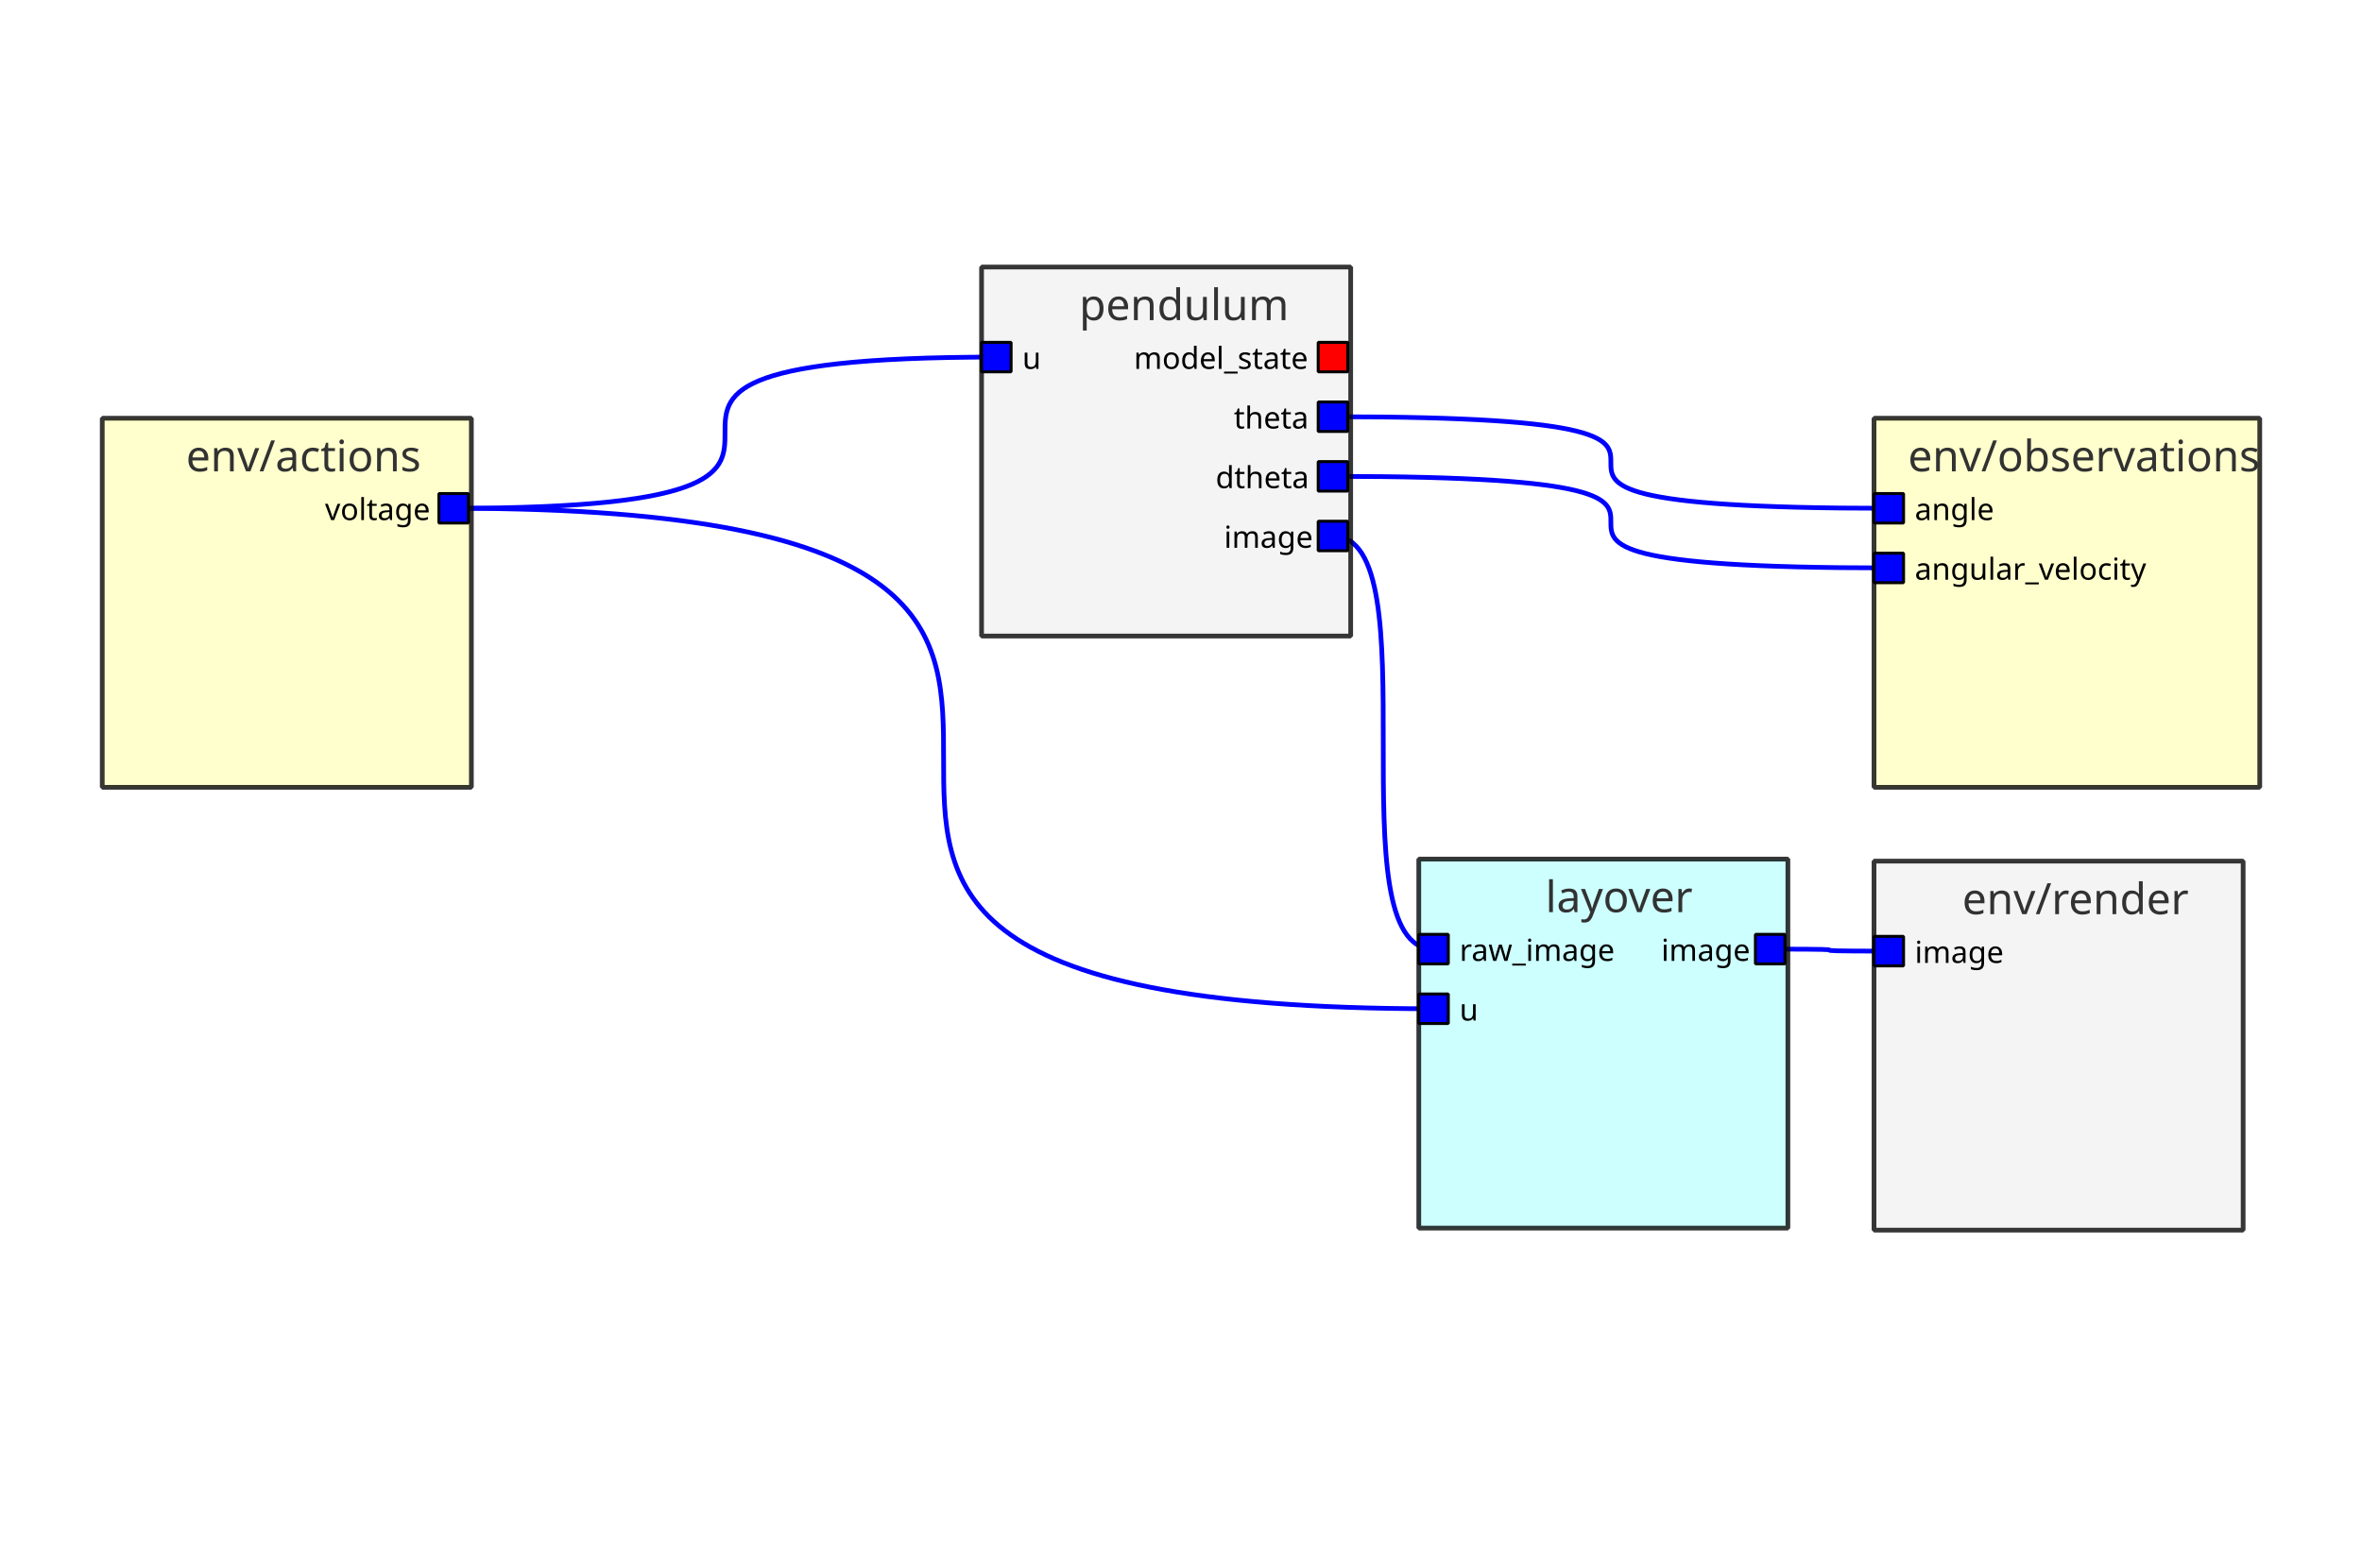
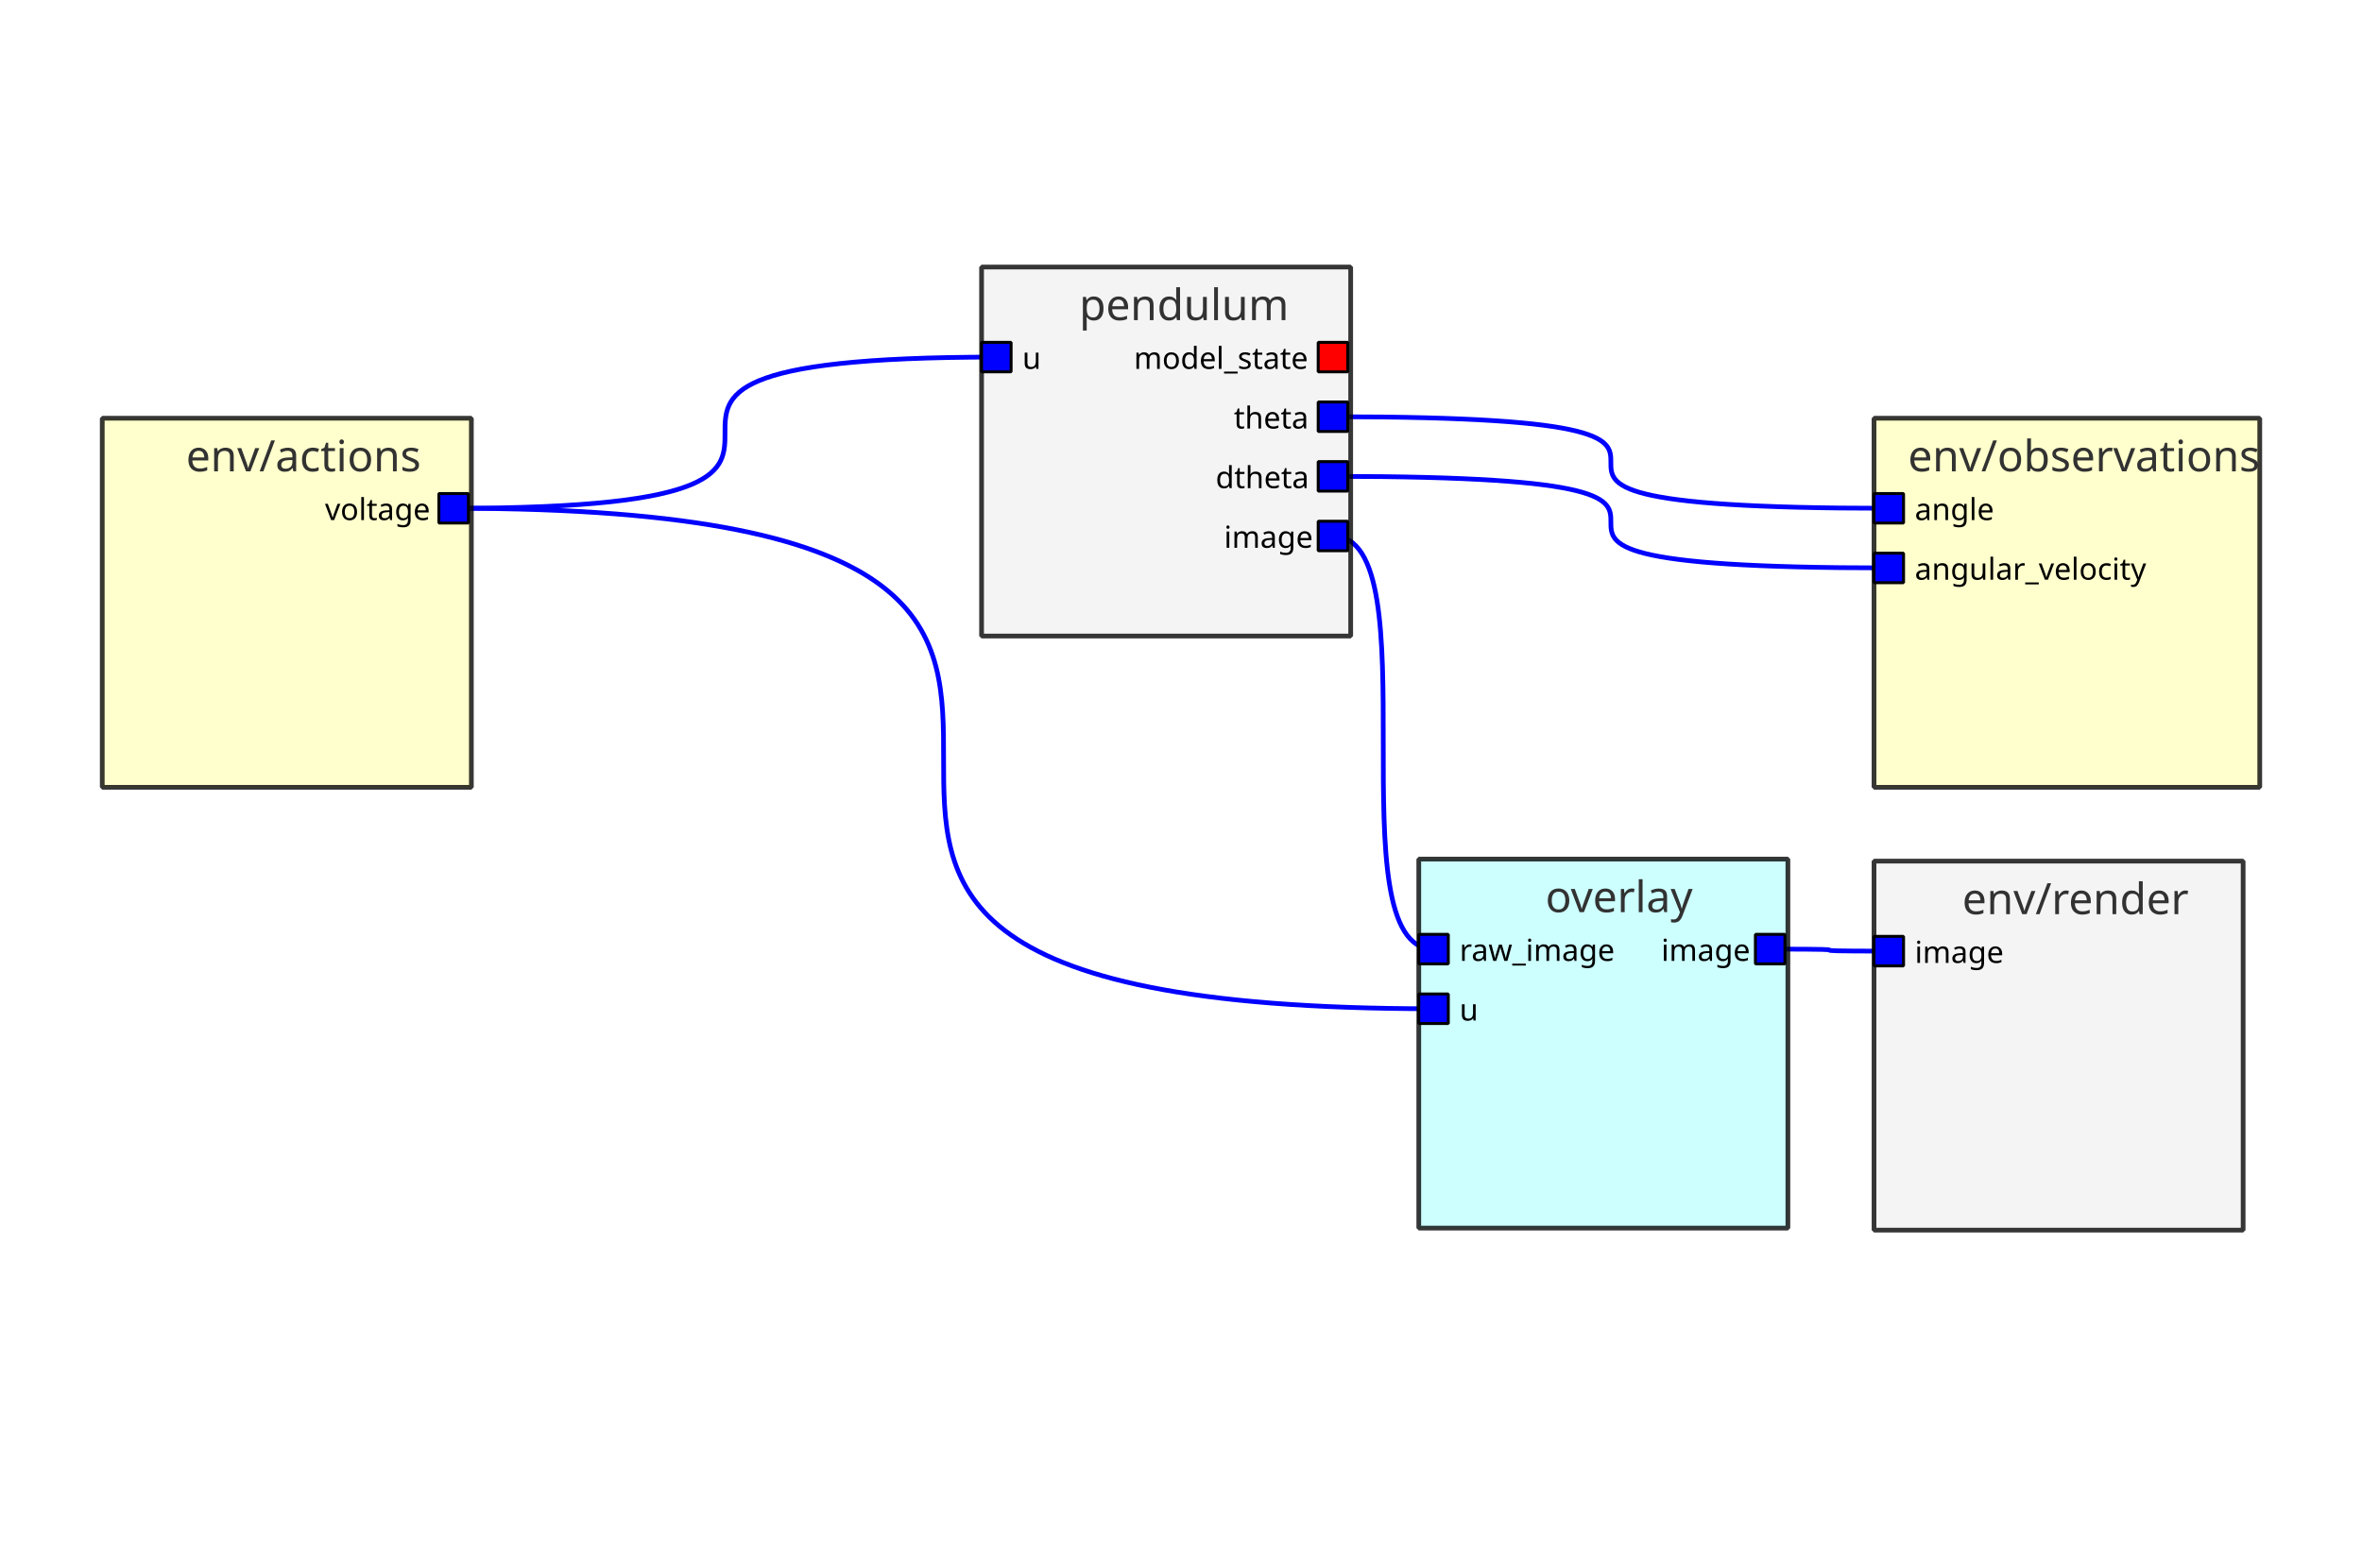
<svg xmlns="http://www.w3.org/2000/svg" version="1.2" baseProfile="tiny" viewBox="0 0 1000 664">
  <style>
    image {
        image-rendering: crisp-edges;
        image-rendering: -moz-crisp-edges;
        image-rendering: pixelated;
    }
</style>
  <rect width="100%" height="100%" style="fill:rgba(255, 255, 255, 1)" />
  <defs>
</defs>
  <g fill="none" stroke="black" stroke-width="1" fill-rule="evenodd" stroke-linecap="square" stroke-linejoin="bevel" id="RxViewBox_1">
    <g fill="none" stroke="none" font-family="Ubuntu" font-size="14.667" font-weight="400" font-style="normal">
      <path vector-effect="non-scaling-stroke" fill-rule="evenodd" d="M0.0,0.0 L1000.0,0.0 L1000.0,664.0 L0.0,664.0 L0.0,0.0 " />
    </g>
    <clipPath id="RxViewBox_1_clip">
      <path vector-effect="none" fill-rule="evenodd" d="M0.0,0.0 L1000.0,0.0 L1000.0,664.0 L0.0,664.0 L0.0,0.0 " stroke-width="1.0" />
    </clipPath>
    <g clip-path="url(#RxViewBox_1_clip)">
      <g fill="none" stroke="black" stroke-width="1" fill-rule="evenodd" stroke-linecap="square" stroke-linejoin="bevel" id="ChildGroup_1">
        <g fill="none" stroke="black" stroke-width="1" fill-rule="evenodd" stroke-linecap="square" stroke-linejoin="bevel" id="ConnectionItem_1">
          <g fill="none" stroke="#0000ff" stroke-opacity="1" stroke-width="2" stroke-linecap="square" stroke-linejoin="bevel" font-family="Ubuntu" font-size="14.667" font-weight="400" font-style="normal">
            <path vector-effect="non-scaling-stroke" fill-rule="evenodd" d="M192.062,215.243 C421.819,215.243 192.062,151.215 421.819,151.215 " />
          </g>
        </g>
        <g fill="none" stroke="black" stroke-width="1" fill-rule="evenodd" stroke-linecap="square" stroke-linejoin="bevel" id="ConnectionItem_2">
          <g fill="none" stroke="#0000ff" stroke-opacity="1" stroke-width="2" stroke-linecap="square" stroke-linejoin="bevel" font-family="Ubuntu" font-size="14.667" font-weight="400" font-style="normal">
            <path vector-effect="non-scaling-stroke" fill-rule="evenodd" d="M564.341,176.47 C799.659,176.47 564.341,215.243 799.659,215.243 " />
          </g>
        </g>
        <g fill="none" stroke="black" stroke-width="1" fill-rule="evenodd" stroke-linecap="square" stroke-linejoin="bevel" id="ConnectionItem_3">
          <g fill="none" stroke="#0000ff" stroke-opacity="1" stroke-width="2" stroke-linecap="square" stroke-linejoin="bevel" font-family="Ubuntu" font-size="14.667" font-weight="400" font-style="normal">
            <path vector-effect="non-scaling-stroke" fill-rule="evenodd" d="M564.341,201.724 C799.659,201.724 564.341,240.497 799.659,240.497 " />
          </g>
        </g>
        <g fill="none" stroke="black" stroke-width="1" fill-rule="evenodd" stroke-linecap="square" stroke-linejoin="bevel" id="ConnectionItem_4">
          <g fill="none" stroke="#0000ff" stroke-opacity="1" stroke-width="2" stroke-linecap="square" stroke-linejoin="bevel" font-family="Ubuntu" font-size="14.667" font-weight="400" font-style="normal">
            <path vector-effect="non-scaling-stroke" fill-rule="evenodd" d="M564.341,226.978 C606.921,226.978 564.341,401.92 606.921,401.92 " />
          </g>
        </g>
        <g fill="none" stroke="black" stroke-width="1" fill-rule="evenodd" stroke-linecap="square" stroke-linejoin="bevel" id="ConnectionItem_5">
          <g fill="none" stroke="#0000ff" stroke-opacity="1" stroke-width="2" stroke-linecap="square" stroke-linejoin="bevel" font-family="Ubuntu" font-size="14.667" font-weight="400" font-style="normal">
            <path vector-effect="non-scaling-stroke" fill-rule="evenodd" d="M192.062,215.243 C606.921,215.243 192.062,427.175 606.921,427.175 " />
          </g>
        </g>
        <g fill="none" stroke="black" stroke-width="1" fill-rule="evenodd" stroke-linecap="square" stroke-linejoin="bevel" id="ConnectionItem_6">
          <g fill="none" stroke="#0000ff" stroke-opacity="1" stroke-width="2" stroke-linecap="square" stroke-linejoin="bevel" font-family="Ubuntu" font-size="14.667" font-weight="400" font-style="normal">
            <path vector-effect="non-scaling-stroke" fill-rule="evenodd" d="M749.443,401.92 C799.659,401.92 749.443,402.773 799.659,402.773 " />
          </g>
        </g>
        <g fill="none" stroke="black" stroke-width="1" fill-rule="evenodd" stroke-linecap="square" stroke-linejoin="bevel" id="NodeGraphicsItem_1">
          <g fill="#ffff00" fill-opacity="0.196" stroke="#000000" stroke-opacity="0.784" stroke-width="2" stroke-linecap="square" stroke-linejoin="bevel" transform="matrix(1.2502,0,0,1.2502,43.288,177.112)" font-family="Ubuntu" font-size="14.667" font-weight="400" font-style="normal">
            <rect vector-effect="non-scaling-stroke" x="0" y="0" width="125" height="125" />
          </g>
          <g fill="none" stroke="black" stroke-width="1" fill-rule="evenodd" stroke-linecap="square" stroke-linejoin="bevel" id="TextItem_1">
            <g fill="none" stroke="#323232" stroke-opacity="1" stroke-width="1" stroke-linecap="square" stroke-linejoin="bevel" transform="matrix(1.2502,0,0,1.2502,73.7615,177.112)" font-family="Ubuntu" font-size="14.667" font-weight="400" font-style="normal">
              <text fill="#323232" fill-opacity="1" stroke="none" xml:space="preserve" x="4" y="17.984" font-family="Ubuntu" font-size="14.667" font-weight="400" font-style="normal">env/actions</text>
            </g>
          </g>
          <g fill="none" stroke="black" stroke-width="1" fill-rule="evenodd" stroke-linecap="square" stroke-linejoin="bevel" id="TerminalGraphicsItem_1">
            <g fill="none" stroke="black" stroke-width="1" fill-rule="evenodd" stroke-linecap="square" stroke-linejoin="bevel" id="QGraphicsRectItem_1">
              <g fill="#0000ff" fill-opacity="1" stroke="#000000" stroke-opacity="1" stroke-width="1" stroke-linecap="square" stroke-linejoin="bevel" transform="matrix(1.2502,0,0,1.2502,185.81,208.992)" font-family="Ubuntu" font-size="14.667" font-weight="400" font-style="normal">
                <rect x="0" y="0" width="10" height="10" />
              </g>
            </g>
            <g fill="none" stroke="black" stroke-width="1" fill-rule="evenodd" stroke-linecap="square" stroke-linejoin="bevel" id="TextItem_2">
              <g fill="none" stroke="#000000" stroke-opacity="1" stroke-width="1" stroke-linecap="square" stroke-linejoin="bevel" transform="matrix(0.875137,0,0,0.875137,134.081,204.491)" font-family="Ubuntu" font-size="14.667" font-weight="400" font-style="normal">
                <text fill="#000000" fill-opacity="1" stroke="none" xml:space="preserve" x="4" y="17.984" font-family="Ubuntu" font-size="14.667" font-weight="400" font-style="normal">voltage</text>
              </g>
            </g>
          </g>
        </g>
        <g fill="none" stroke="black" stroke-width="1" fill-rule="evenodd" stroke-linecap="square" stroke-linejoin="bevel" id="NodeGraphicsItem_2">
          <g fill="#00ffff" fill-opacity="0.196" stroke="#000000" stroke-opacity="0.784" stroke-width="2" stroke-linecap="square" stroke-linejoin="bevel" transform="matrix(1.2502,0,0,1.2502,600.667,363.789)" font-family="Ubuntu" font-size="14.667" font-weight="400" font-style="normal">
            <rect vector-effect="non-scaling-stroke" x="0" y="0" width="125" height="125" />
          </g>
          <g fill="none" stroke="black" stroke-width="1" fill-rule="evenodd" stroke-linecap="square" stroke-linejoin="bevel" id="TextItem_3">
            <g fill="none" stroke="#323232" stroke-opacity="1" stroke-width="1" stroke-linecap="square" stroke-linejoin="bevel" transform="matrix(1.2502,0,0,1.2502,649.288,363.789)" font-family="Ubuntu" font-size="14.667" font-weight="400" font-style="normal">
-               <text fill="#323232" fill-opacity="1" stroke="none" xml:space="preserve" x="4" y="17.984" font-family="Ubuntu" font-size="14.667" font-weight="400" font-style="normal">layover</text>
+               <text fill="#323232" fill-opacity="1" stroke="none" xml:space="preserve" x="4" y="17.984" font-family="Ubuntu" font-size="14.667" font-weight="400" font-style="normal">overlay</text>
            </g>
          </g>
          <g fill="none" stroke="black" stroke-width="1" fill-rule="evenodd" stroke-linecap="square" stroke-linejoin="bevel" id="TerminalGraphicsItem_2">
            <g fill="none" stroke="black" stroke-width="1" fill-rule="evenodd" stroke-linecap="square" stroke-linejoin="bevel" id="QGraphicsRectItem_2">
              <g fill="#0000ff" fill-opacity="1" stroke="#000000" stroke-opacity="1" stroke-width="1" stroke-linecap="square" stroke-linejoin="bevel" transform="matrix(1.2502,0,0,1.2502,743.19,395.669)" font-family="Ubuntu" font-size="14.667" font-weight="400" font-style="normal">
                <rect x="0" y="0" width="10" height="10" />
              </g>
            </g>
            <g fill="none" stroke="black" stroke-width="1" fill-rule="evenodd" stroke-linecap="square" stroke-linejoin="bevel" id="TextItem_4">
              <g fill="none" stroke="#000000" stroke-opacity="1" stroke-width="1" stroke-linecap="square" stroke-linejoin="bevel" transform="matrix(0.875137,0,0,0.875137,699.829,391.168)" font-family="Ubuntu" font-size="14.667" font-weight="400" font-style="normal">
                <text fill="#000000" fill-opacity="1" stroke="none" xml:space="preserve" x="4" y="17.984" font-family="Ubuntu" font-size="14.667" font-weight="400" font-style="normal">image</text>
              </g>
            </g>
          </g>
          <g fill="none" stroke="black" stroke-width="1" fill-rule="evenodd" stroke-linecap="square" stroke-linejoin="bevel" id="TerminalGraphicsItem_3">
            <g fill="none" stroke="black" stroke-width="1" fill-rule="evenodd" stroke-linecap="square" stroke-linejoin="bevel" id="QGraphicsRectItem_3">
              <g fill="#0000ff" fill-opacity="1" stroke="#000000" stroke-opacity="1" stroke-width="1" stroke-linecap="square" stroke-linejoin="bevel" transform="matrix(1.2502,0,0,1.2502,600.667,395.669)" font-family="Ubuntu" font-size="14.667" font-weight="400" font-style="normal">
                <rect x="0" y="0" width="10" height="10" />
              </g>
            </g>
            <g fill="none" stroke="black" stroke-width="1" fill-rule="evenodd" stroke-linecap="square" stroke-linejoin="bevel" id="TextItem_5">
              <g fill="none" stroke="#000000" stroke-opacity="1" stroke-width="1" stroke-linecap="square" stroke-linejoin="bevel" transform="matrix(0.875137,0,0,0.875137,614.419,391.168)" font-family="Ubuntu" font-size="14.667" font-weight="400" font-style="normal">
                <text fill="#000000" fill-opacity="1" stroke="none" xml:space="preserve" x="4" y="17.984" font-family="Ubuntu" font-size="14.667" font-weight="400" font-style="normal">raw_image</text>
              </g>
            </g>
          </g>
          <g fill="none" stroke="black" stroke-width="1" fill-rule="evenodd" stroke-linecap="square" stroke-linejoin="bevel" id="TerminalGraphicsItem_4">
            <g fill="none" stroke="black" stroke-width="1" fill-rule="evenodd" stroke-linecap="square" stroke-linejoin="bevel" id="QGraphicsRectItem_4">
              <g fill="#0000ff" fill-opacity="1" stroke="#000000" stroke-opacity="1" stroke-width="1" stroke-linecap="square" stroke-linejoin="bevel" transform="matrix(1.2502,0,0,1.2502,600.667,420.923)" font-family="Ubuntu" font-size="14.667" font-weight="400" font-style="normal">
                <rect x="0" y="0" width="10" height="10" />
              </g>
            </g>
            <g fill="none" stroke="black" stroke-width="1" fill-rule="evenodd" stroke-linecap="square" stroke-linejoin="bevel" id="TextItem_6">
              <g fill="none" stroke="#000000" stroke-opacity="1" stroke-width="1" stroke-linecap="square" stroke-linejoin="bevel" transform="matrix(0.875137,0,0,0.875137,614.419,416.422)" font-family="Ubuntu" font-size="14.667" font-weight="400" font-style="normal">
                <text fill="#000000" fill-opacity="1" stroke="none" xml:space="preserve" x="4" y="17.984" font-family="Ubuntu" font-size="14.667" font-weight="400" font-style="normal">u</text>
              </g>
            </g>
          </g>
        </g>
        <g fill="none" stroke="black" stroke-width="1" fill-rule="evenodd" stroke-linecap="square" stroke-linejoin="bevel" id="NodeGraphicsItem_3">
          <g fill="#c8c8c8" fill-opacity="0.196" stroke="#000000" stroke-opacity="0.784" stroke-width="2" stroke-linecap="square" stroke-linejoin="bevel" transform="matrix(1.2502,0,0,1.2502,415.566,113.084)" font-family="Ubuntu" font-size="14.667" font-weight="400" font-style="normal">
            <rect vector-effect="non-scaling-stroke" x="0" y="0" width="125" height="125" />
          </g>
          <g fill="none" stroke="black" stroke-width="1" fill-rule="evenodd" stroke-linecap="square" stroke-linejoin="bevel" id="TextItem_7">
            <g fill="none" stroke="#323232" stroke-opacity="1" stroke-width="1" stroke-linecap="square" stroke-linejoin="bevel" transform="matrix(1.2502,0,0,1.2502,451.91,113.084)" font-family="Ubuntu" font-size="14.667" font-weight="400" font-style="normal">
              <text fill="#323232" fill-opacity="1" stroke="none" xml:space="preserve" x="4" y="17.984" font-family="Ubuntu" font-size="14.667" font-weight="400" font-style="normal">pendulum</text>
            </g>
          </g>
          <g fill="none" stroke="black" stroke-width="1" fill-rule="evenodd" stroke-linecap="square" stroke-linejoin="bevel" id="TerminalGraphicsItem_5">
            <g fill="none" stroke="black" stroke-width="1" fill-rule="evenodd" stroke-linecap="square" stroke-linejoin="bevel" id="QGraphicsRectItem_5">
              <g fill="#ff0000" fill-opacity="1" stroke="#000000" stroke-opacity="1" stroke-width="1" stroke-linecap="square" stroke-linejoin="bevel" transform="matrix(1.2502,0,0,1.2502,558.088,144.964)" font-family="Ubuntu" font-size="14.667" font-weight="400" font-style="normal">
                <rect x="0" y="0" width="10" height="10" />
              </g>
            </g>
            <g fill="none" stroke="black" stroke-width="1" fill-rule="evenodd" stroke-linecap="square" stroke-linejoin="bevel" id="TextItem_8">
              <g fill="none" stroke="#000000" stroke-opacity="1" stroke-width="1" stroke-linecap="square" stroke-linejoin="bevel" transform="matrix(0.875137,0,0,0.875137,476.537,140.464)" font-family="Ubuntu" font-size="14.667" font-weight="400" font-style="normal">
                <text fill="#000000" fill-opacity="1" stroke="none" xml:space="preserve" x="4" y="17.984" font-family="Ubuntu" font-size="14.667" font-weight="400" font-style="normal">model_state</text>
              </g>
            </g>
          </g>
          <g fill="none" stroke="black" stroke-width="1" fill-rule="evenodd" stroke-linecap="square" stroke-linejoin="bevel" id="TerminalGraphicsItem_6">
            <g fill="none" stroke="black" stroke-width="1" fill-rule="evenodd" stroke-linecap="square" stroke-linejoin="bevel" id="QGraphicsRectItem_6">
              <g fill="#0000ff" fill-opacity="1" stroke="#000000" stroke-opacity="1" stroke-width="1" stroke-linecap="square" stroke-linejoin="bevel" transform="matrix(1.2502,0,0,1.2502,558.088,170.218)" font-family="Ubuntu" font-size="14.667" font-weight="400" font-style="normal">
                <rect x="0" y="0" width="10" height="10" />
              </g>
            </g>
            <g fill="none" stroke="black" stroke-width="1" fill-rule="evenodd" stroke-linecap="square" stroke-linejoin="bevel" id="TextItem_9">
              <g fill="none" stroke="#000000" stroke-opacity="1" stroke-width="1" stroke-linecap="square" stroke-linejoin="bevel" transform="matrix(0.875137,0,0,0.875137,518.885,165.718)" font-family="Ubuntu" font-size="14.667" font-weight="400" font-style="normal">
                <text fill="#000000" fill-opacity="1" stroke="none" xml:space="preserve" x="4" y="17.984" font-family="Ubuntu" font-size="14.667" font-weight="400" font-style="normal">theta</text>
              </g>
            </g>
          </g>
          <g fill="none" stroke="black" stroke-width="1" fill-rule="evenodd" stroke-linecap="square" stroke-linejoin="bevel" id="TerminalGraphicsItem_7">
            <g fill="none" stroke="black" stroke-width="1" fill-rule="evenodd" stroke-linecap="square" stroke-linejoin="bevel" id="QGraphicsRectItem_7">
              <g fill="#0000ff" fill-opacity="1" stroke="#000000" stroke-opacity="1" stroke-width="1" stroke-linecap="square" stroke-linejoin="bevel" transform="matrix(1.2502,0,0,1.2502,558.088,195.472)" font-family="Ubuntu" font-size="14.667" font-weight="400" font-style="normal">
                <rect x="0" y="0" width="10" height="10" />
              </g>
            </g>
            <g fill="none" stroke="black" stroke-width="1" fill-rule="evenodd" stroke-linecap="square" stroke-linejoin="bevel" id="TextItem_10">
              <g fill="none" stroke="#000000" stroke-opacity="1" stroke-width="1" stroke-linecap="square" stroke-linejoin="bevel" transform="matrix(0.875137,0,0,0.875137,511.159,190.972)" font-family="Ubuntu" font-size="14.667" font-weight="400" font-style="normal">
                <text fill="#000000" fill-opacity="1" stroke="none" xml:space="preserve" x="4" y="17.984" font-family="Ubuntu" font-size="14.667" font-weight="400" font-style="normal">dtheta</text>
              </g>
            </g>
          </g>
          <g fill="none" stroke="black" stroke-width="1" fill-rule="evenodd" stroke-linecap="square" stroke-linejoin="bevel" id="TerminalGraphicsItem_8">
            <g fill="none" stroke="black" stroke-width="1" fill-rule="evenodd" stroke-linecap="square" stroke-linejoin="bevel" id="QGraphicsRectItem_8">
              <g fill="#0000ff" fill-opacity="1" stroke="#000000" stroke-opacity="1" stroke-width="1" stroke-linecap="square" stroke-linejoin="bevel" transform="matrix(1.2502,0,0,1.2502,558.088,220.726)" font-family="Ubuntu" font-size="14.667" font-weight="400" font-style="normal">
                <rect x="0" y="0" width="10" height="10" />
              </g>
            </g>
            <g fill="none" stroke="black" stroke-width="1" fill-rule="evenodd" stroke-linecap="square" stroke-linejoin="bevel" id="TextItem_11">
              <g fill="none" stroke="#000000" stroke-opacity="1" stroke-width="1" stroke-linecap="square" stroke-linejoin="bevel" transform="matrix(0.875137,0,0,0.875137,514.728,216.226)" font-family="Ubuntu" font-size="14.667" font-weight="400" font-style="normal">
                <text fill="#000000" fill-opacity="1" stroke="none" xml:space="preserve" x="4" y="17.984" font-family="Ubuntu" font-size="14.667" font-weight="400" font-style="normal">image</text>
              </g>
            </g>
          </g>
          <g fill="none" stroke="black" stroke-width="1" fill-rule="evenodd" stroke-linecap="square" stroke-linejoin="bevel" id="TerminalGraphicsItem_9">
            <g fill="none" stroke="black" stroke-width="1" fill-rule="evenodd" stroke-linecap="square" stroke-linejoin="bevel" id="QGraphicsRectItem_9">
              <g fill="#0000ff" fill-opacity="1" stroke="#000000" stroke-opacity="1" stroke-width="1" stroke-linecap="square" stroke-linejoin="bevel" transform="matrix(1.2502,0,0,1.2502,415.566,144.964)" font-family="Ubuntu" font-size="14.667" font-weight="400" font-style="normal">
                <rect x="0" y="0" width="10" height="10" />
              </g>
            </g>
            <g fill="none" stroke="black" stroke-width="1" fill-rule="evenodd" stroke-linecap="square" stroke-linejoin="bevel" id="TextItem_12">
              <g fill="none" stroke="#000000" stroke-opacity="1" stroke-width="1" stroke-linecap="square" stroke-linejoin="bevel" transform="matrix(0.875137,0,0,0.875137,429.318,140.464)" font-family="Ubuntu" font-size="14.667" font-weight="400" font-style="normal">
                <text fill="#000000" fill-opacity="1" stroke="none" xml:space="preserve" x="4" y="17.984" font-family="Ubuntu" font-size="14.667" font-weight="400" font-style="normal">u</text>
              </g>
            </g>
          </g>
        </g>
        <g fill="none" stroke="black" stroke-width="1" fill-rule="evenodd" stroke-linecap="square" stroke-linejoin="bevel" id="NodeGraphicsItem_4">
          <g fill="#ffff00" fill-opacity="0.196" stroke="#000000" stroke-opacity="0.784" stroke-width="2" stroke-linecap="square" stroke-linejoin="bevel" transform="matrix(1.2502,0,0,1.2502,793.405,177.112)" font-family="Ubuntu" font-size="14.667" font-weight="400" font-style="normal">
            <rect vector-effect="non-scaling-stroke" x="0" y="0" width="130.625" height="125" />
          </g>
          <g fill="none" stroke="black" stroke-width="1" fill-rule="evenodd" stroke-linecap="square" stroke-linejoin="bevel" id="TextItem_13">
            <g fill="none" stroke="#323232" stroke-opacity="1" stroke-width="1" stroke-linecap="square" stroke-linejoin="bevel" transform="matrix(1.2502,0,0,1.2502,802.782,177.112)" font-family="Ubuntu" font-size="14.667" font-weight="400" font-style="normal">
              <text fill="#323232" fill-opacity="1" stroke="none" xml:space="preserve" x="4" y="17.984" font-family="Ubuntu" font-size="14.667" font-weight="400" font-style="normal">env/observations</text>
            </g>
          </g>
          <g fill="none" stroke="black" stroke-width="1" fill-rule="evenodd" stroke-linecap="square" stroke-linejoin="bevel" id="TerminalGraphicsItem_10">
            <g fill="none" stroke="black" stroke-width="1" fill-rule="evenodd" stroke-linecap="square" stroke-linejoin="bevel" id="QGraphicsRectItem_10">
              <g fill="#0000ff" fill-opacity="1" stroke="#000000" stroke-opacity="1" stroke-width="1" stroke-linecap="square" stroke-linejoin="bevel" transform="matrix(1.2502,0,0,1.2502,793.405,208.992)" font-family="Ubuntu" font-size="14.667" font-weight="400" font-style="normal">
                <rect x="0" y="0" width="10" height="10" />
              </g>
            </g>
            <g fill="none" stroke="black" stroke-width="1" fill-rule="evenodd" stroke-linecap="square" stroke-linejoin="bevel" id="TextItem_14">
              <g fill="none" stroke="#000000" stroke-opacity="1" stroke-width="1" stroke-linecap="square" stroke-linejoin="bevel" transform="matrix(0.875137,0,0,0.875137,807.157,204.491)" font-family="Ubuntu" font-size="14.667" font-weight="400" font-style="normal">
                <text fill="#000000" fill-opacity="1" stroke="none" xml:space="preserve" x="4" y="17.984" font-family="Ubuntu" font-size="14.667" font-weight="400" font-style="normal">angle</text>
              </g>
            </g>
          </g>
          <g fill="none" stroke="black" stroke-width="1" fill-rule="evenodd" stroke-linecap="square" stroke-linejoin="bevel" id="TerminalGraphicsItem_11">
            <g fill="none" stroke="black" stroke-width="1" fill-rule="evenodd" stroke-linecap="square" stroke-linejoin="bevel" id="QGraphicsRectItem_11">
              <g fill="#0000ff" fill-opacity="1" stroke="#000000" stroke-opacity="1" stroke-width="1" stroke-linecap="square" stroke-linejoin="bevel" transform="matrix(1.2502,0,0,1.2502,793.405,234.246)" font-family="Ubuntu" font-size="14.667" font-weight="400" font-style="normal">
                <rect x="0" y="0" width="10" height="10" />
              </g>
            </g>
            <g fill="none" stroke="black" stroke-width="1" fill-rule="evenodd" stroke-linecap="square" stroke-linejoin="bevel" id="TextItem_15">
              <g fill="none" stroke="#000000" stroke-opacity="1" stroke-width="1" stroke-linecap="square" stroke-linejoin="bevel" transform="matrix(0.875137,0,0,0.875137,807.157,229.745)" font-family="Ubuntu" font-size="14.667" font-weight="400" font-style="normal">
                <text fill="#000000" fill-opacity="1" stroke="none" xml:space="preserve" x="4" y="17.984" font-family="Ubuntu" font-size="14.667" font-weight="400" font-style="normal">angular_velocity</text>
              </g>
            </g>
          </g>
        </g>
        <g fill="none" stroke="black" stroke-width="1" fill-rule="evenodd" stroke-linecap="square" stroke-linejoin="bevel" id="NodeGraphicsItem_5">
          <g fill="#c8c8c8" fill-opacity="0.196" stroke="#000000" stroke-opacity="0.784" stroke-width="2" stroke-linecap="square" stroke-linejoin="bevel" transform="matrix(1.2502,0,0,1.2502,793.405,364.641)" font-family="Ubuntu" font-size="14.667" font-weight="400" font-style="normal">
            <rect vector-effect="non-scaling-stroke" x="0" y="0" width="125" height="125" />
          </g>
          <g fill="none" stroke="black" stroke-width="1" fill-rule="evenodd" stroke-linecap="square" stroke-linejoin="bevel" id="TextItem_16">
            <g fill="none" stroke="#323232" stroke-opacity="1" stroke-width="1" stroke-linecap="square" stroke-linejoin="bevel" transform="matrix(1.2502,0,0,1.2502,825.744,364.641)" font-family="Ubuntu" font-size="14.667" font-weight="400" font-style="normal">
              <text fill="#323232" fill-opacity="1" stroke="none" xml:space="preserve" x="4" y="17.984" font-family="Ubuntu" font-size="14.667" font-weight="400" font-style="normal">env/render</text>
            </g>
          </g>
          <g fill="none" stroke="black" stroke-width="1" fill-rule="evenodd" stroke-linecap="square" stroke-linejoin="bevel" id="TerminalGraphicsItem_12">
            <g fill="none" stroke="black" stroke-width="1" fill-rule="evenodd" stroke-linecap="square" stroke-linejoin="bevel" id="QGraphicsRectItem_12">
              <g fill="#0000ff" fill-opacity="1" stroke="#000000" stroke-opacity="1" stroke-width="1" stroke-linecap="square" stroke-linejoin="bevel" transform="matrix(1.2502,0,0,1.2502,793.405,396.521)" font-family="Ubuntu" font-size="14.667" font-weight="400" font-style="normal">
                <rect x="0" y="0" width="10" height="10" />
              </g>
            </g>
            <g fill="none" stroke="black" stroke-width="1" fill-rule="evenodd" stroke-linecap="square" stroke-linejoin="bevel" id="TextItem_17">
              <g fill="none" stroke="#000000" stroke-opacity="1" stroke-width="1" stroke-linecap="square" stroke-linejoin="bevel" transform="matrix(0.875137,0,0,0.875137,807.157,392.02)" font-family="Ubuntu" font-size="14.667" font-weight="400" font-style="normal">
                <text fill="#000000" fill-opacity="1" stroke="none" xml:space="preserve" x="4" y="17.984" font-family="Ubuntu" font-size="14.667" font-weight="400" font-style="normal">image</text>
              </g>
            </g>
          </g>
        </g>
      </g>
      <g fill="none" stroke="black" stroke-width="1" fill-rule="evenodd" stroke-linecap="square" stroke-linejoin="bevel" id="QGraphicsRectItem_13">
        <g fill="none" stroke="none" transform="matrix(1,0,0,1,0,0)" font-family="Ubuntu" font-size="14.667" font-weight="400" font-style="normal">
          <rect vector-effect="non-scaling-stroke" x="0" y="0" width="1000" height="664" />
        </g>
      </g>
    </g>
  </g>
</svg>
